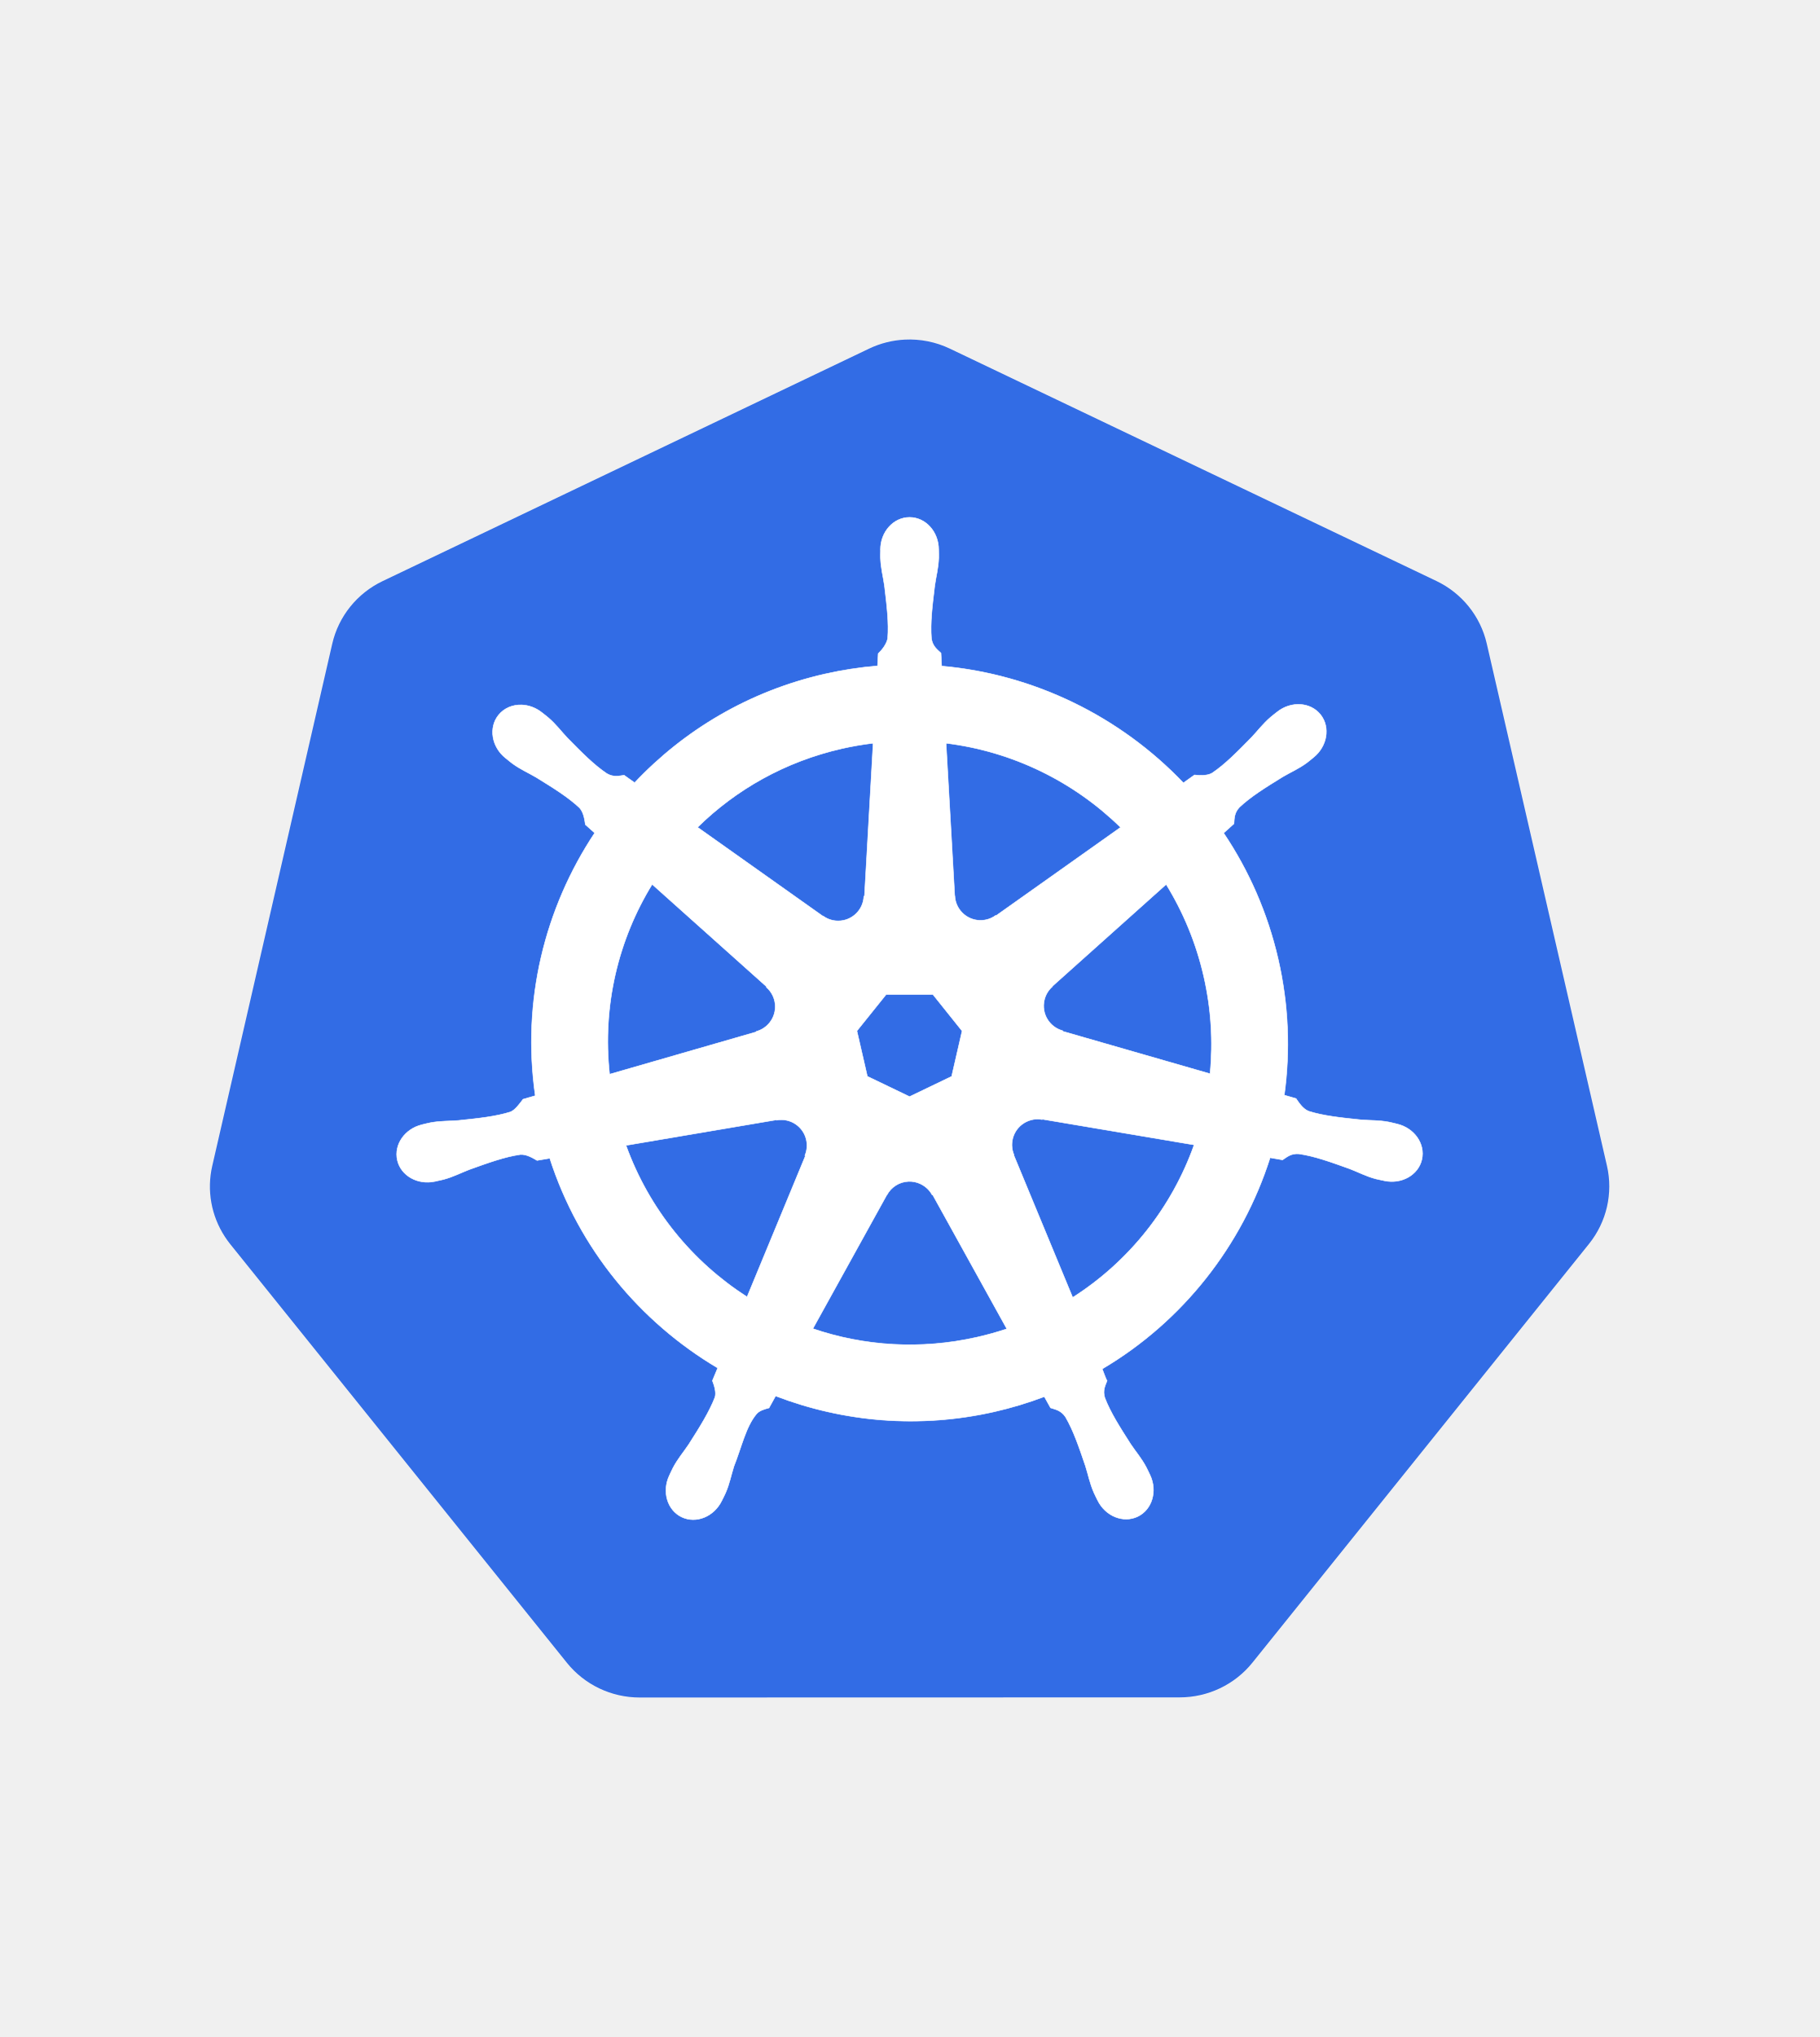
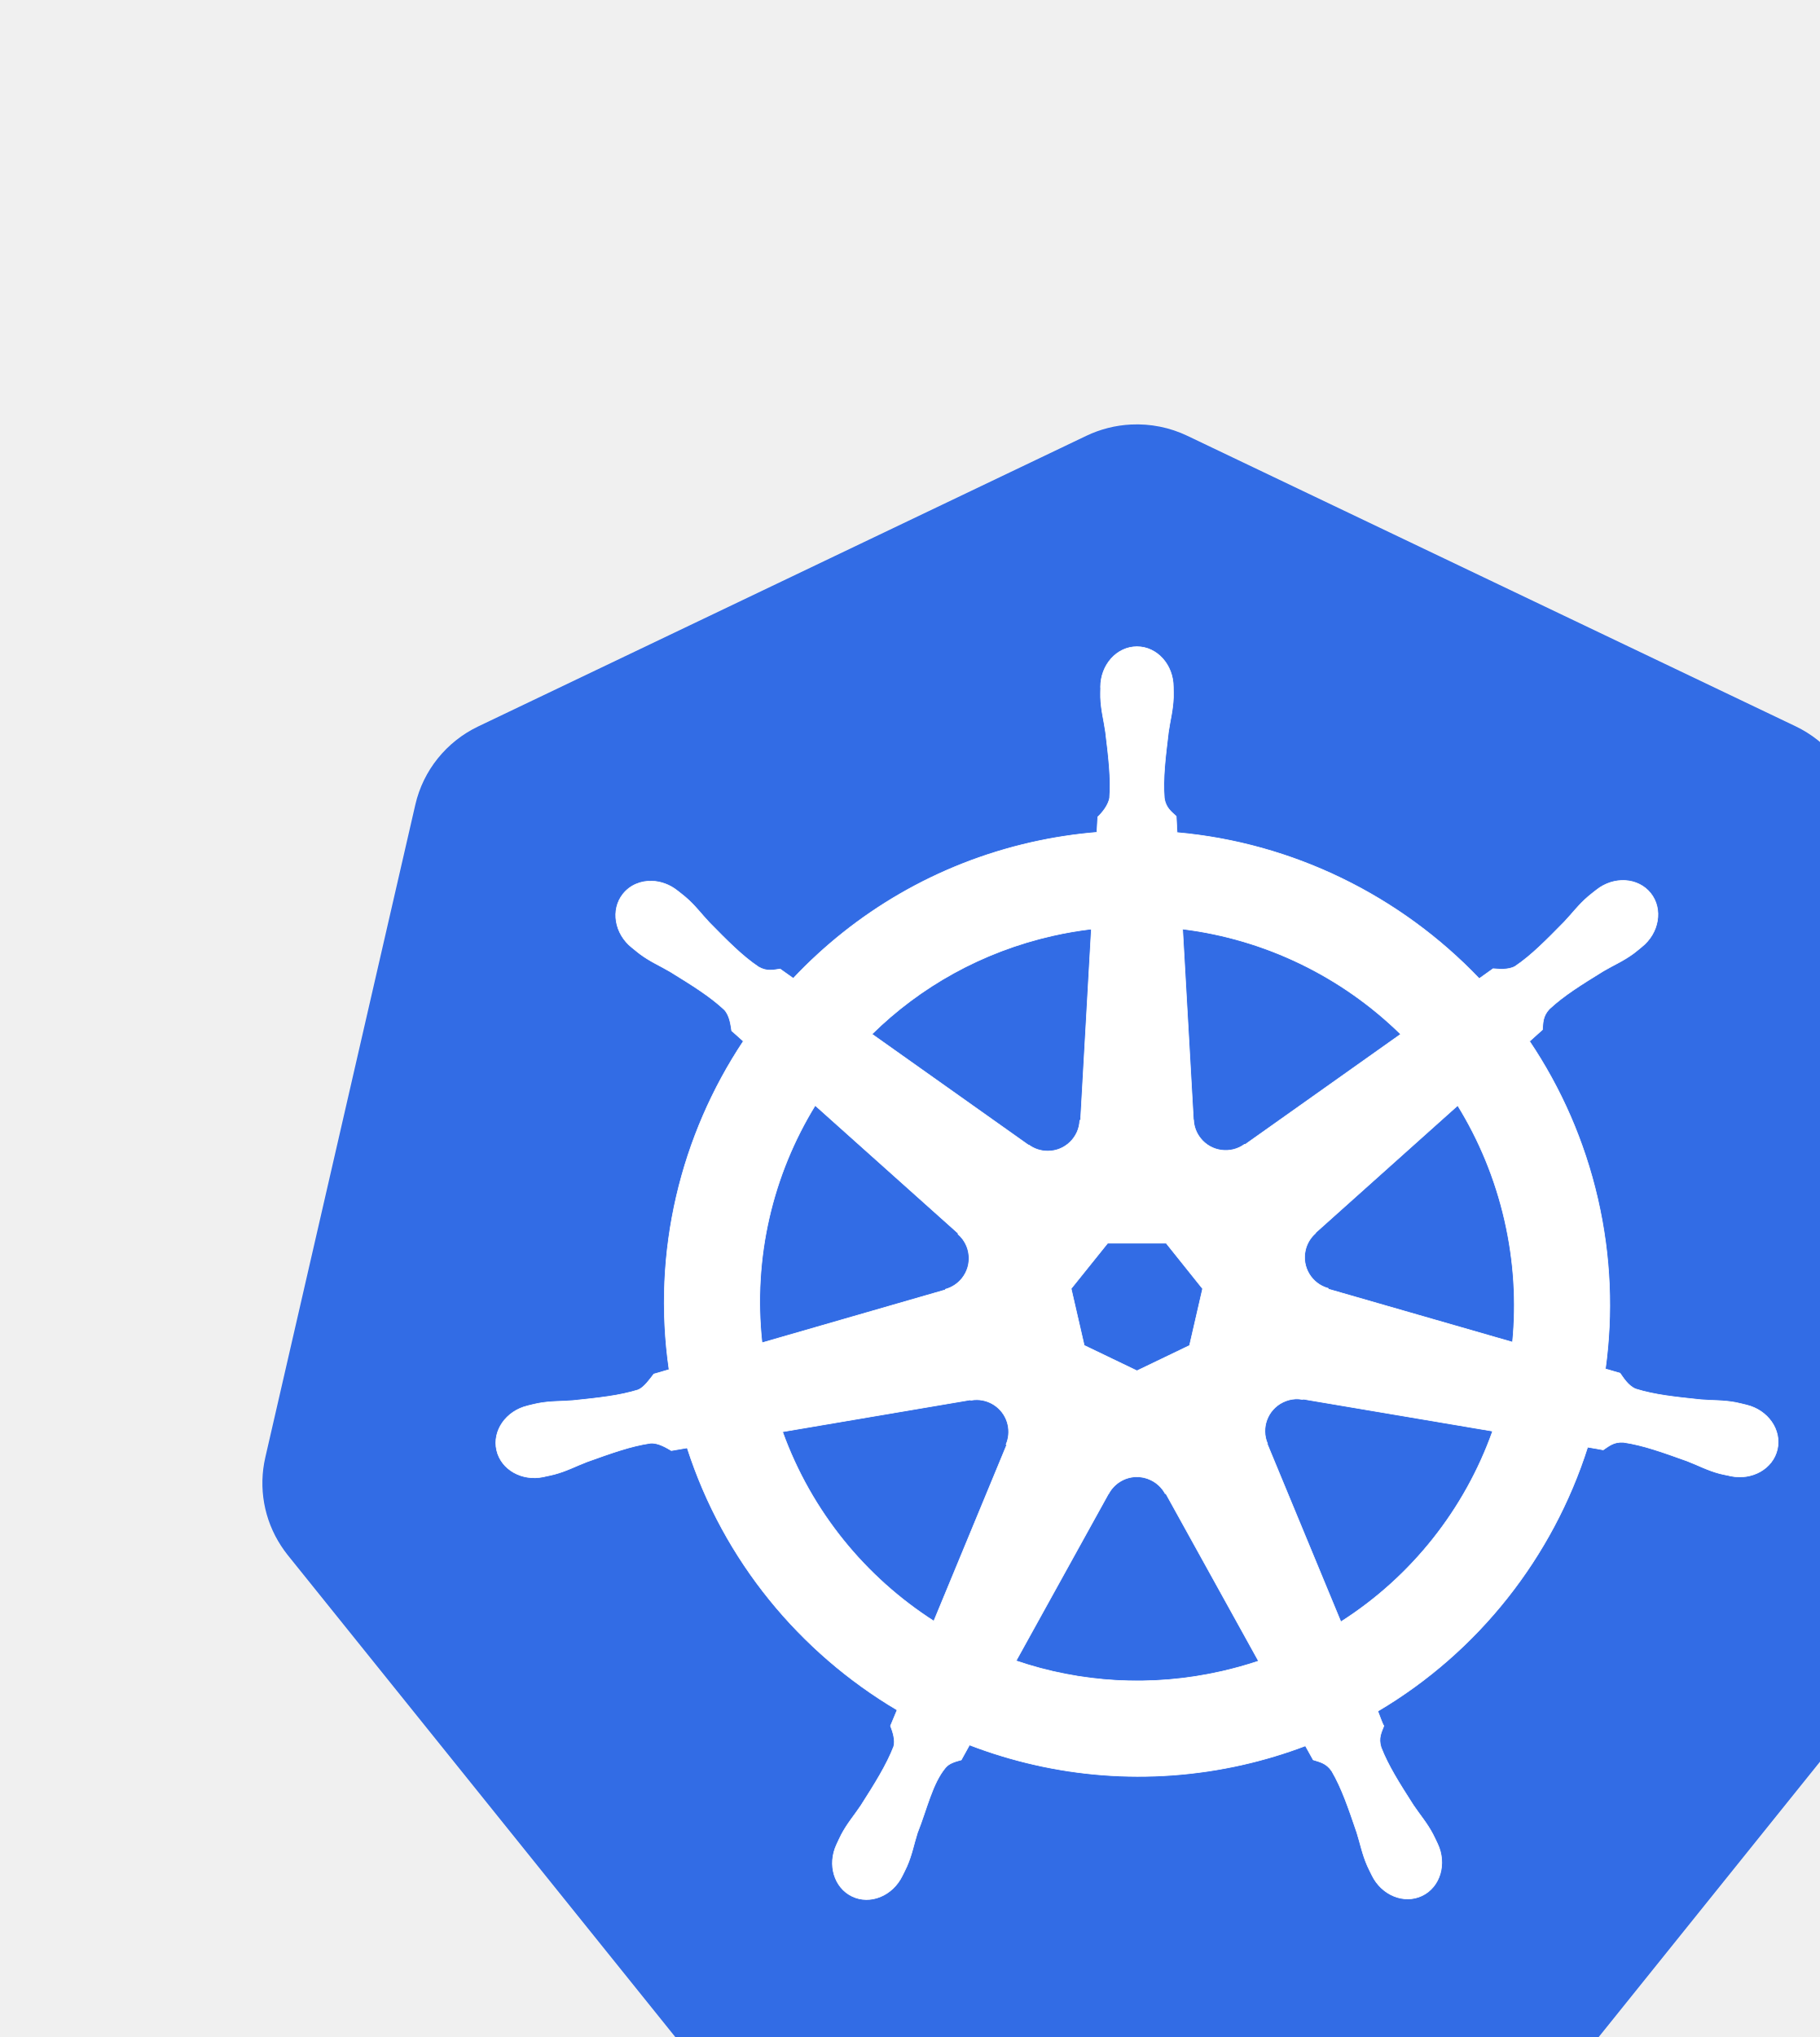
- <svg xmlns="http://www.w3.org/2000/svg" viewBox="-105.427 -170.492 913.7 1022.949">
+ <svg xmlns="http://www.w3.org/2000/svg" style="transform: scale(1.25); margin-left: 0.1em; margin-right: 0.1em;" viewBox="-105.427 -170.492 913.7 1022.949">
  <path d="M348.987.06a46.725 46.342 0 00-17.907 4.531L86.737 121.341a46.725 46.342 0 00-25.282 31.438l-60.28 262.25a46.725 46.342 0 006.343 35.531 46.725 46.342 0 002.656 3.688L179.3 664.528a46.725 46.342 0 0036.531 17.438l271.22-.062a46.725 46.342 0 0036.53-17.406l169.063-210.313a46.725 46.342 0 009.031-39.219L641.3 152.716a46.725 46.342 0 00-25.281-31.437L371.643 4.59A46.725 46.342 0 00348.987.06z" fill="#326ce5" />
  <path style="line-height:normal;-inkscape-font-specification:Sans;text-indent:0;text-align:start;text-decoration-line:none;text-transform:none;marker:none" d="M351.408 89.307c-8.077.001-14.626 7.276-14.625 16.25 0 .138.028.27.031.406-.012 1.22-.07 2.689-.031 3.75.192 5.176 1.32 9.138 2 13.907 1.23 10.206 2.26 18.667 1.625 26.531-.619 2.965-2.803 5.677-4.75 7.562l-.344 6.188a190.337 190.337 0 00-26.437 4.062c-37.975 8.623-70.67 28.184-95.563 54.594a245.167 245.167 0 01-5.281-3.75c-2.611.353-5.25 1.159-8.688-.844-6.545-4.405-12.506-10.486-19.719-17.812-3.305-3.504-5.698-6.841-9.625-10.219-.891-.767-2.252-1.804-3.25-2.594-3.07-2.447-6.69-3.724-10.187-3.843-4.496-.154-8.824 1.604-11.656 5.156-5.036 6.315-3.423 15.968 3.593 21.562.072.057.147.101.22.157.963.781 2.144 1.783 3.03 2.437 4.167 3.077 7.974 4.652 12.125 7.094 8.747 5.402 15.999 9.88 21.75 15.281 2.246 2.394 2.639 6.613 2.938 8.438l4.687 4.187c-25.093 37.764-36.706 84.41-29.843 131.938l-6.125 1.781c-1.615 2.085-3.896 5.365-6.282 6.344-7.525 2.37-15.994 3.24-26.218 4.312-4.8.4-8.942.161-14.032 1.125-1.12.212-2.68.619-3.906.906l-.125.032c-.067.015-.154.048-.219.062-8.62 2.083-14.157 10.006-12.375 17.813 1.784 7.808 10.204 12.556 18.875 10.687.063-.014.154-.017.22-.031.097-.022.183-.07.28-.094 1.21-.265 2.724-.56 3.782-.843 5.003-1.34 8.627-3.308 13.125-5.032 9.677-3.47 17.691-6.37 25.5-7.5 3.26-.255 6.697 2.012 8.406 2.969l6.375-1.094c14.67 45.483 45.414 82.245 84.344 105.313l-2.657 6.375c.958 2.475 2.014 5.824 1.3 8.27-2.838 7.36-7.7 15.13-13.237 23.792-2.68 4.002-5.425 7.108-7.844 11.688-.579 1.096-1.316 2.78-1.875 3.937-3.759 8.043-1.001 17.305 6.219 20.782 7.266 3.497 16.284-.192 20.187-8.25.006-.012.026-.02.032-.032.004-.009-.004-.022 0-.03.556-1.143 1.343-2.645 1.812-3.72 2.072-4.747 2.762-8.815 4.219-13.406 3.87-9.72 5.996-19.919 11.322-26.274 1.46-1.74 3.837-2.41 6.303-3.07l3.312-6c33.939 13.027 71.927 16.523 109.875 7.907a189.77 189.77 0 0025.094-7.563c.931 1.651 2.661 4.826 3.125 5.625 2.506.815 5.24 1.236 7.469 4.531 3.985 6.81 6.71 14.865 10.031 24.594 1.458 4.591 2.178 8.66 4.25 13.406.472 1.082 1.256 2.605 1.813 3.75 3.894 8.085 12.942 11.787 20.218 8.282 7.22-3.478 9.98-12.74 6.22-20.782-.56-1.158-1.328-2.841-1.907-3.937-2.42-4.58-5.163-7.655-7.844-11.656-5.537-8.662-10.13-15.858-12.969-23.22-1.187-3.796.2-6.157 1.125-8.624-.553-.635-1.738-4.22-2.437-5.906 40.457-23.889 70.298-62.022 84.312-106.063 1.893.298 5.182.88 6.25 1.094 2.2-1.45 4.222-3.344 8.188-3.031 7.808 1.129 15.823 4.03 25.5 7.5 4.498 1.723 8.122 3.723 13.125 5.062 1.057.283 2.572.547 3.781.813.097.023.183.071.281.093.066.015.157.017.22.032 8.672 1.866 17.093-2.88 18.874-10.688 1.78-7.807-3.754-15.732-12.375-17.812-1.254-.286-3.032-.77-4.25-1-5.089-.964-9.23-.727-14.031-1.125-10.225-1.072-18.694-1.943-26.219-4.313-3.068-1.19-5.25-4.841-6.312-6.344l-5.907-1.718c3.063-22.155 2.237-45.212-3.062-68.282-5.349-23.284-14.8-44.58-27.406-63.343 1.515-1.378 4.376-3.911 5.187-4.657.237-2.624.034-5.375 2.75-8.281 5.751-5.4 13.003-9.879 21.75-15.281 4.152-2.443 7.99-4.017 12.156-7.094.943-.696 2.23-1.798 3.22-2.594 7.014-5.596 8.63-15.248 3.593-21.562-5.037-6.314-14.797-6.91-21.813-1.313-.998.791-2.353 1.823-3.25 2.594-3.926 3.378-6.351 6.714-9.656 10.219-7.212 7.326-13.174 13.438-19.719 17.844-2.836 1.65-6.99 1.08-8.875.968l-5.562 3.969c-31.719-33.26-74.905-54.525-121.406-58.656-.13-1.949-.3-5.471-.344-6.532-1.904-1.821-4.203-3.376-4.781-7.312-.636-7.864.426-16.325 1.656-26.531.68-4.769 1.807-8.73 2-13.907.044-1.176-.026-2.884-.031-4.156-.001-8.974-6.548-16.25-14.625-16.25zm-18.313 113.438l-4.343 76.718-.313.157c-.291 6.863-5.94 12.343-12.875 12.343-2.84 0-5.463-.912-7.594-2.468l-.125.062-62.906-44.594c19.334-19.01 44.063-33.06 72.563-39.53a154.125 154.125 0 0115.593-2.688zm36.657 0c33.273 4.092 64.045 19.159 87.625 42.25l-62.5 44.312-.22-.093c-5.547 4.051-13.363 3.046-17.687-2.375a12.807 12.807 0 01-2.812-7.47l-.063-.03zM222.127 273.62l57.437 51.375-.062.312c5.184 4.507 5.948 12.328 1.625 17.75a12.892 12.892 0 01-6.688 4.406l-.062.25-73.625 21.25c-3.748-34.265 4.328-67.573 21.375-95.343zm258.156.03c8.534 13.833 14.996 29.283 18.844 46.032 3.8 16.548 4.754 33.067 3.187 49.031l-74-21.312-.062-.313c-6.627-1.81-10.7-8.551-9.157-15.312a12.786 12.786 0 014.094-6.844l-.031-.156 57.125-51.125zm-140.656 55.313h23.53l14.626 18.282-5.25 22.812-21.125 10.156-21.188-10.187-5.25-22.813zm75.437 62.563c1-.05 1.996.04 2.969.219l.125-.157 76.156 12.875c-11.145 31.314-32.473 58.44-60.969 76.594l-29.562-71.406.093-.125c-2.715-6.31.002-13.71 6.25-16.719 1.6-.77 3.271-1.197 4.938-1.281zm-127.906.312c5.811.082 11.024 4.116 12.375 10.032.632 2.77.324 5.513-.719 7.937l.219.281-29.25 70.688c-27.347-17.549-49.13-43.824-60.781-76.063l75.5-12.812.125.156c.844-.155 1.7-.23 2.53-.219zm63.781 30.97a12.764 12.764 0 016.031 1.28c2.56 1.233 4.537 3.174 5.782 5.5h.28l37.22 67.25a154.256 154.256 0 01-14.875 4.157c-28.465 6.463-56.84 4.504-82.532-4.25l37.125-67.125h.063a12.91 12.91 0 0110.906-6.813z" color="#000" font-weight="400" font-family="Sans" overflow="visible" fill="#fff" stroke="#fff" stroke-width=".25" />
</svg>
